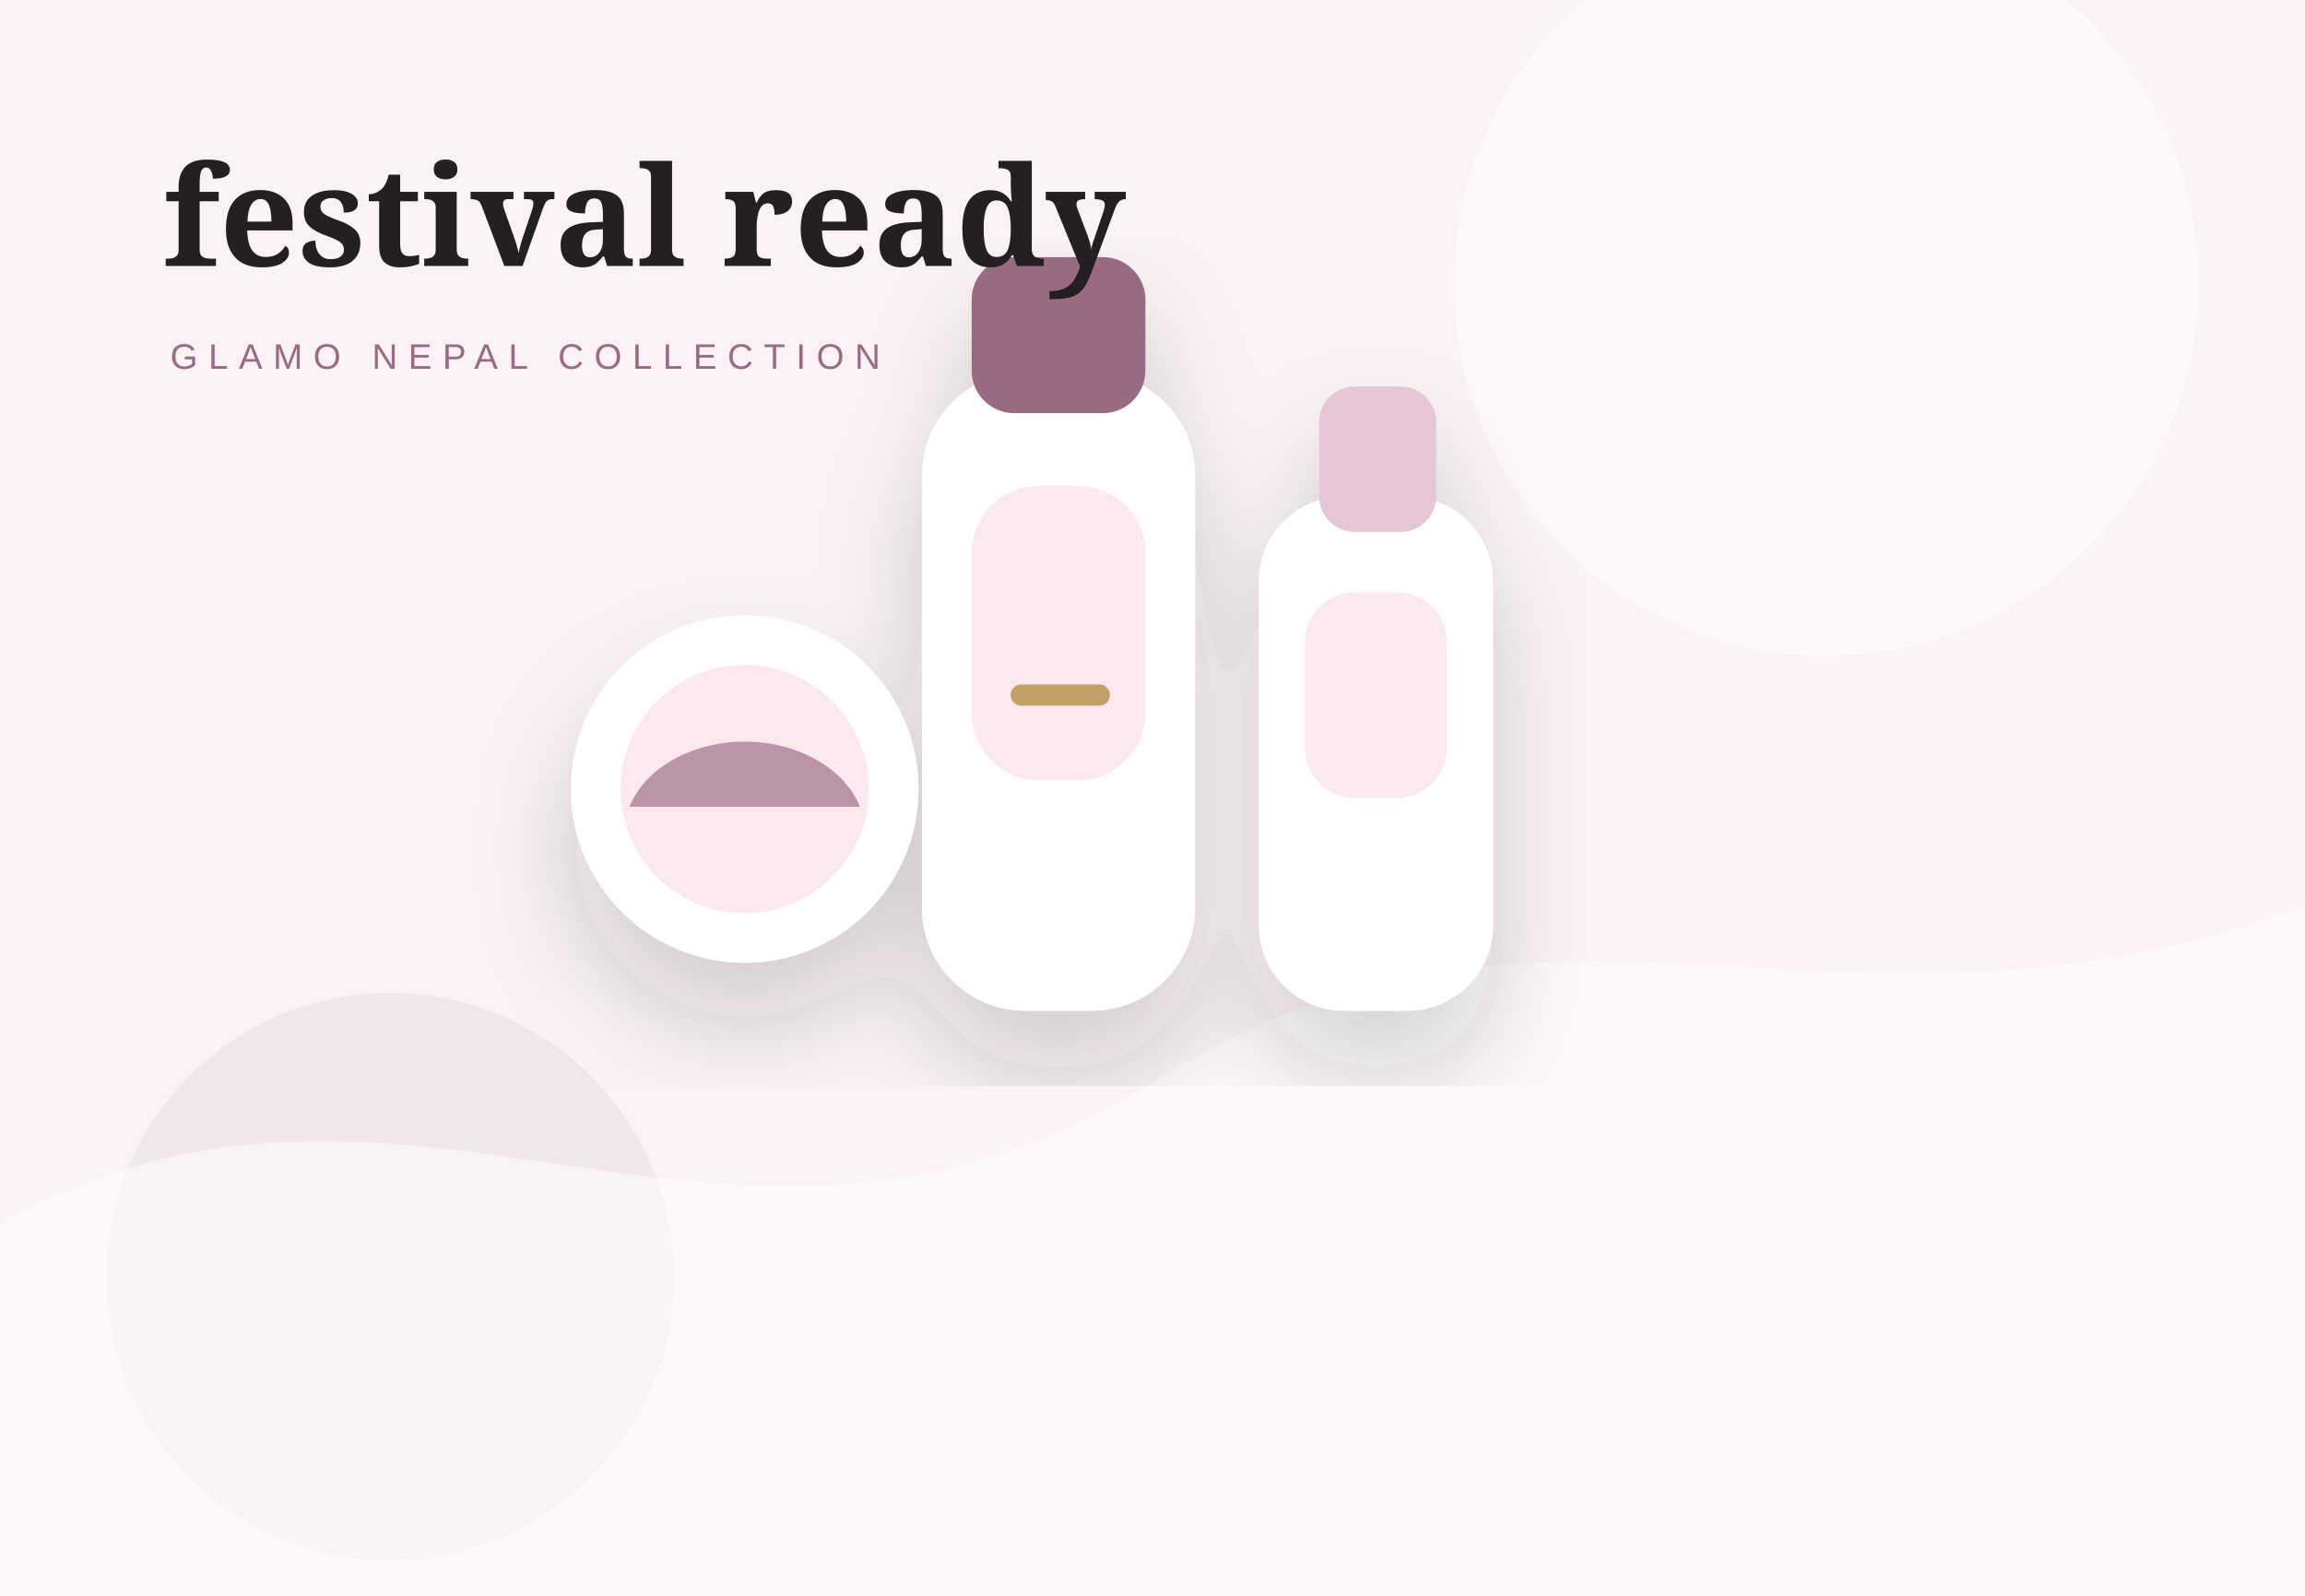
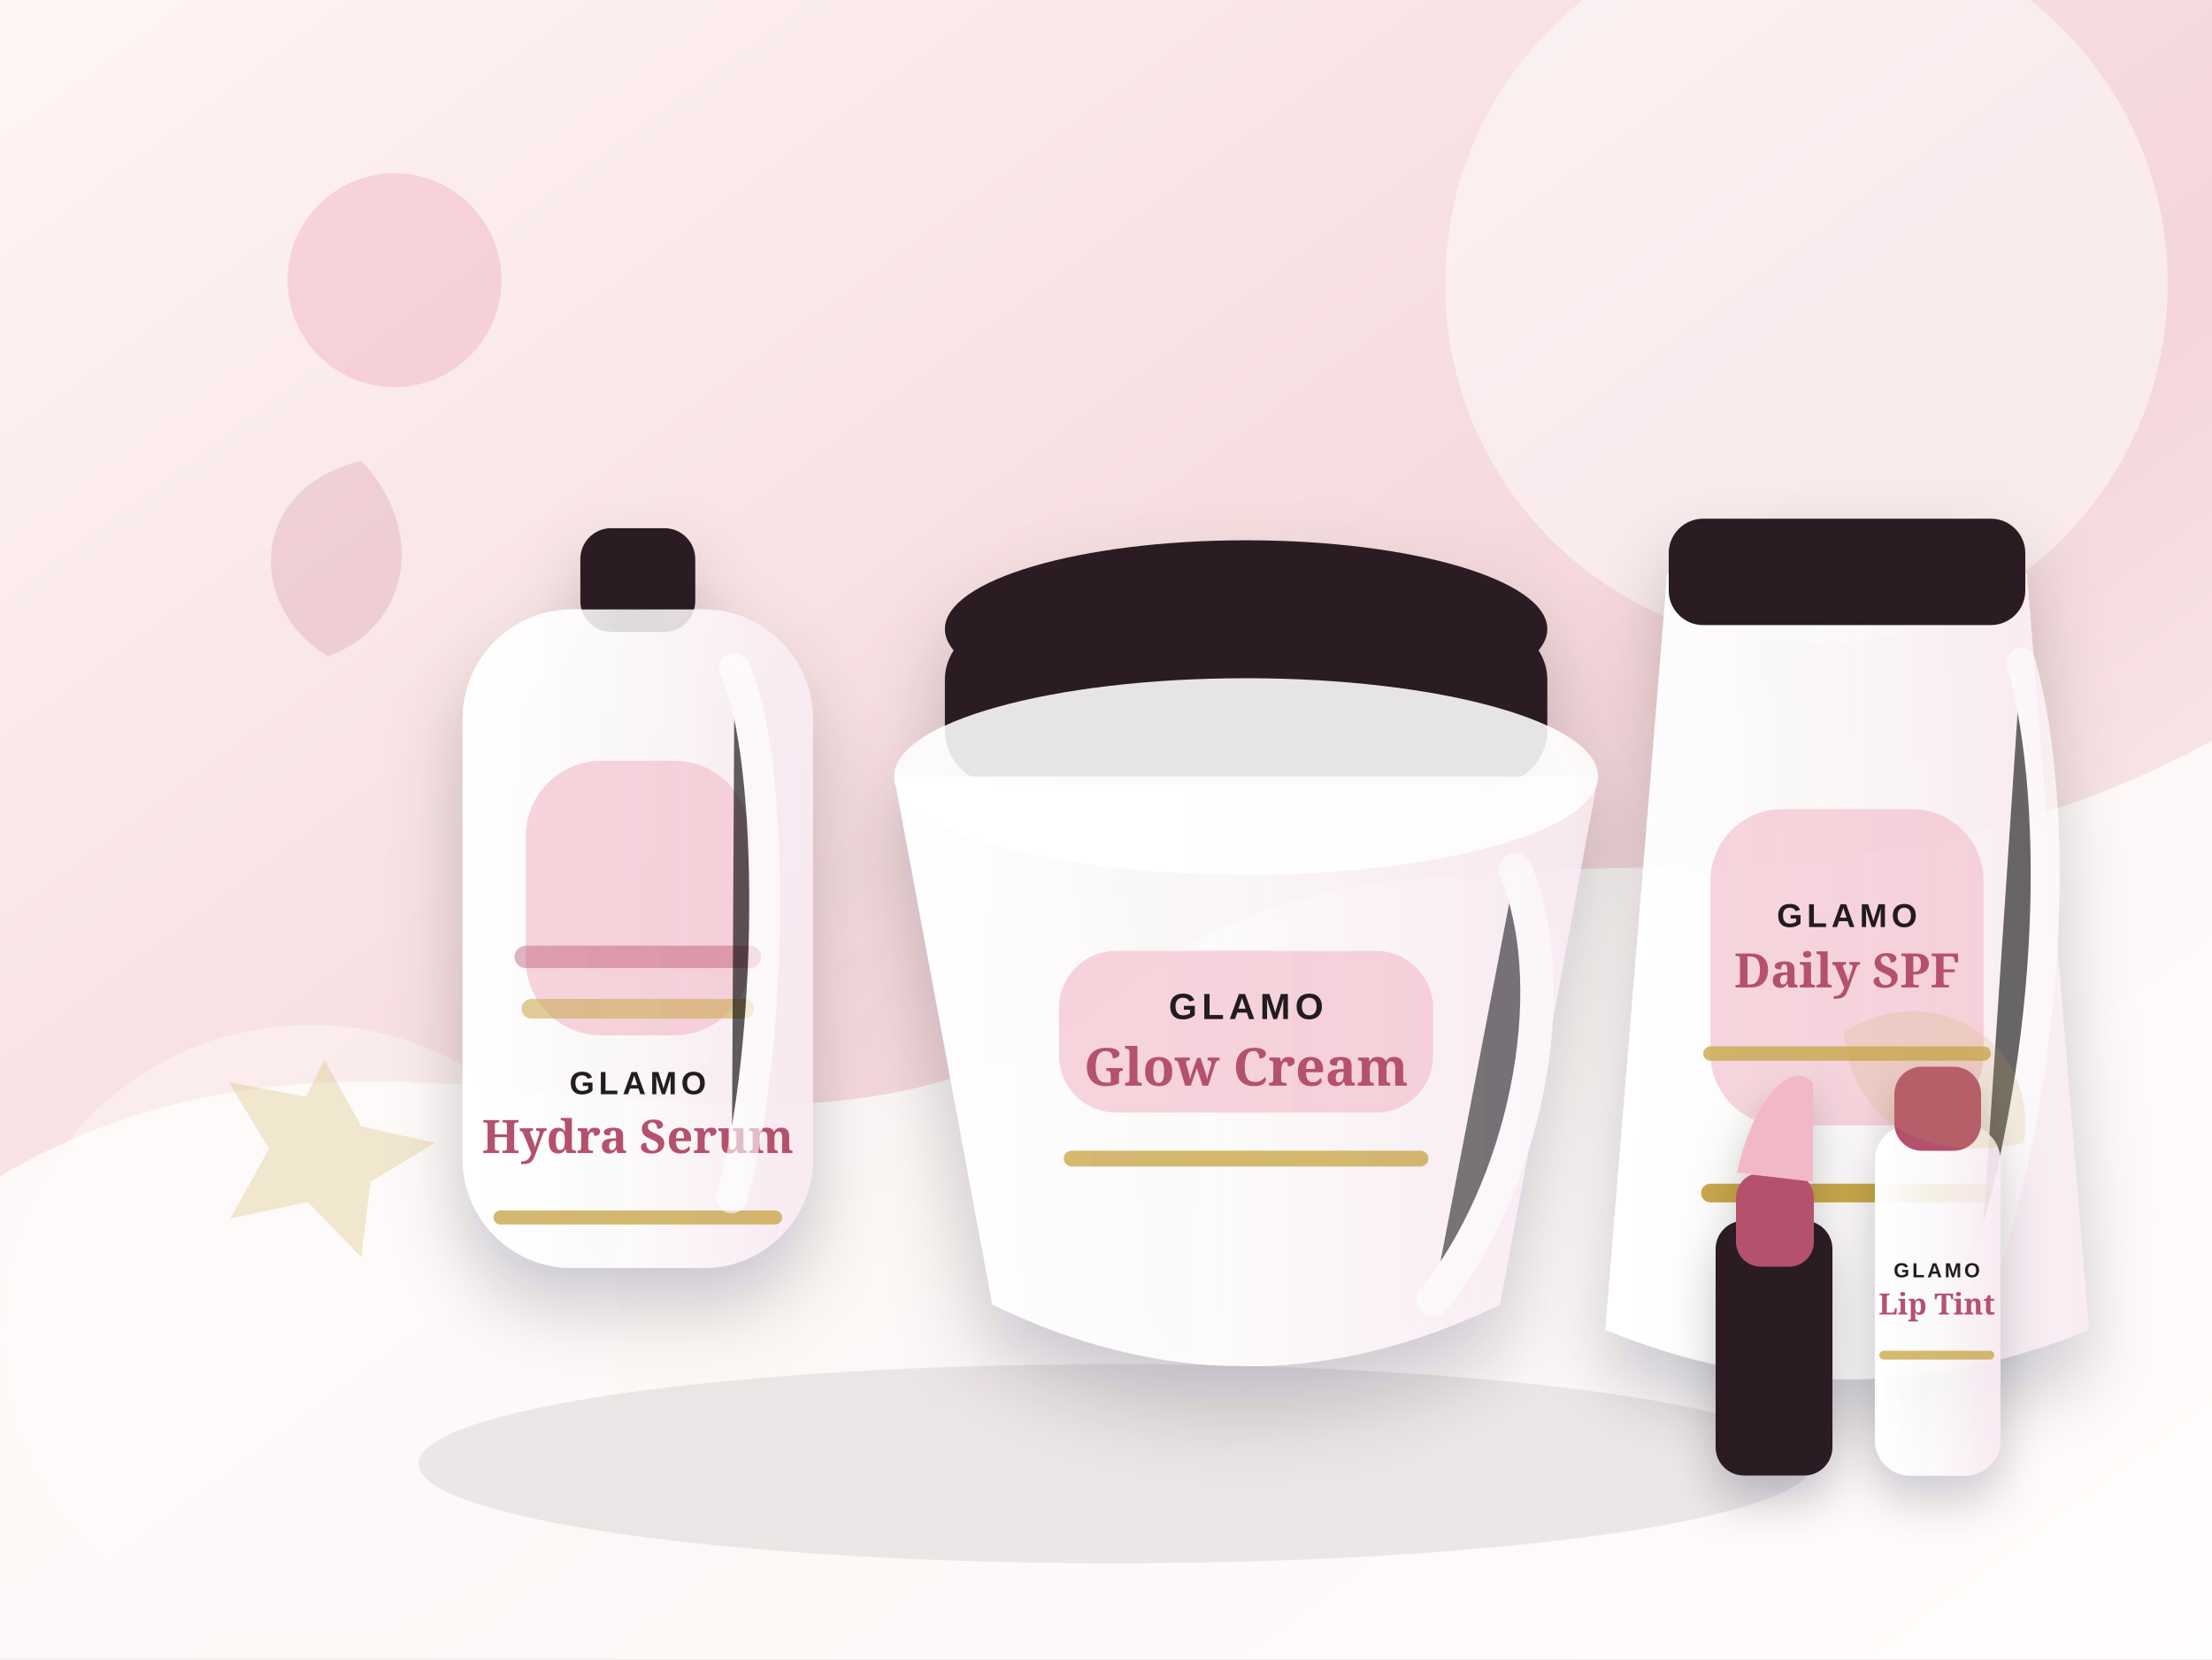
- <svg xmlns="http://www.w3.org/2000/svg" width="1300" height="900" viewBox="0 0 1300 900" role="img" aria-label="festival ready collection visual">
+ <svg xmlns="http://www.w3.org/2000/svg" width="1200" height="900" viewBox="0 0 1200 900" role="img" aria-label="Bridal beauty">
  <defs>
-     <filter id="s">
-       <feDropShadow dx="0" dy="34" stdDeviation="28" flood-color="#241F22" flood-opacity=".18" />
+     <linearGradient id="bg-editorial-bridal" x1="0" y1="0" x2="1" y2="1">
+       <stop offset="0" stop-color="#FFF6F4" />
+       <stop offset="0.58" stop-color="#F4D6DA" />
+       <stop offset="1" stop-color="#FFFDFC" />
+     </linearGradient>
+     <radialGradient id="halo-editorial-bridal" cx="63%" cy="26%" r="64%">
+       <stop offset="0" stop-color="#FFFFFF" stop-opacity="0.96" />
+       <stop offset="0.54" stop-color="#FFFFFF" stop-opacity="0.32" />
+       <stop offset="1" stop-color="#FFFFFF" stop-opacity="0" />
+     </radialGradient>
+     <linearGradient id="glass-editorial-bridal" x1="0" x2="1">
+       <stop offset="0" stop-color="#FFFFFF" stop-opacity="0.98" />
+       <stop offset="0.45" stop-color="#FFFFFF" stop-opacity="0.84" />
+       <stop offset="1" stop-color="#F9EAF2" stop-opacity="0.92" />
+     </linearGradient>
+     <filter id="shadow-editorial-bridal" x="-40%" y="-40%" width="180%" height="180%">
+       <feDropShadow dx="0" dy="28" stdDeviation="26" flood-color="#1A0A1E" flood-opacity="0.22" />
+     </filter>
+     <filter id="softshadow-editorial-bridal" x="-50%" y="-50%" width="200%" height="200%">
+       <feDropShadow dx="0" dy="16" stdDeviation="18" flood-color="#8B3A8F" flood-opacity="0.16" />
    </filter>
  </defs>
-   <rect width="1300" height="900" fill="#FFFDFC" />
-   <rect width="1300" height="900" fill="#F8EEF2" opacity=".78" />
-   <circle cx="1030" cy="160" r="210" fill="#fff" opacity=".55" />
-   <circle cx="220" cy="720" r="160" fill="#9A6B82" opacity=".09" />
-   <path d="M0 690 C230 560 410 760 650 610 C880 468 1040 610 1300 510 L1300 900 L0 900Z" fill="#fff" opacity=".50" />
-   <g filter="url(#s)">
-     <rect x="520" y="210" width="154" height="360" rx="58" fill="#fff" />
-     <rect x="548" y="274" width="98" height="166" rx="38" fill="#FBE9ED" />
-     <rect x="548" y="145" width="98" height="88" rx="24" fill="#9A6B82" />
-     <rect x="570" y="386" width="56" height="12" rx="6" fill="#C3A067" />
-     <rect x="710" y="280" width="132" height="290" rx="48" fill="#fff" />
-     <rect x="736" y="334" width="80" height="116" rx="28" fill="#FBE9ED" />
-     <rect x="744" y="218" width="66" height="82" rx="20" fill="#E5C6D4" />
-     <circle cx="420" cy="445" r="98" fill="#fff" />
-     <circle cx="420" cy="445" r="70" fill="#FBE9ED" />
-     <path d="M355 455 A68 52 0 0 1 485 455" fill="#9A6B82" opacity=".66" />
+   <rect width="1200" height="900" fill="url(#bg-editorial-bridal)" />
+   <circle cx="980" cy="154" r="196" fill="#FFFFFF" opacity="0.48" />
+   <circle cx="168" cy="724" r="168" fill="#FFFFFF" opacity="0.38" />
+   <circle cx="214" cy="152" r="58" fill="#F1B9C7" opacity="0.52" />
+   <path d="M0 638 C218 510 420 680 602 540 C770 410 958 532 1200 402 L1200 900 L0 900Z" fill="#FFFDFC" opacity=".84" />
+   <g transform="translate(-34 114) scale(.76)">
+     <g filter="url(#shadow-editorial-bridal)">
+       <rect x="459.0" y="227" width="82" height="74" rx="22" fill="#2A1A24" />
+       <rect x="375.0" y="285" width="250" height="470" rx="78" fill="url(#glass-editorial-bridal)" />
+       <rect x="420.0" y="393" width="160" height="196" rx="54" fill="#F1B9C7" opacity="0.60" />
+       <rect x="412.0" y="525" width="176" height="16" rx="8" fill="#B4516D" opacity="0.42" />
+       <rect x="417.0" y="563" width="166" height="14" rx="7" fill="#C9A84C" opacity="0.56" />
+       <text x="500" y="631" text-anchor="middle" font-family="DM Sans, Arial, sans-serif" font-size="23" font-weight="700" letter-spacing="3" fill="#241F22">GLAMO</text>
+       <text x="500" y="673" text-anchor="middle" font-family="Cormorant Garamond, Georgia, serif" font-size="33" font-weight="600" fill="#B4516D">Hydra Serum</text>
+       <line x1="402.0" y1="719" x2="598.0" y2="719" stroke="#C9A84C" stroke-width="10" stroke-linecap="round" opacity="0.8" />
+       <path d="M569.0 327 C599.0 391 597.0 601 567.0 705" stroke="#FFFFFF" stroke-width="22" stroke-linecap="round" opacity="0.62" />
+     </g>
  </g>
-   <text x="92" y="150" font-family="Georgia,serif" font-size="78" font-weight="700" fill="#241F22">festival ready</text>
-   <text x="96" y="208" font-family="Arial,sans-serif" font-size="20" letter-spacing="6" fill="#9A6B82">GLAMO NEPAL COLLECTION</text>
+   <g transform="translate(246 54) scale(.86)">
+     <g filter="url(#shadow-editorial-bridal)">
+       <ellipse cx="500" cy="334" rx="190" ry="56" fill="#2A1A24" />
+       <rect x="310" y="332" width="380" height="100" rx="34" fill="#2A1A24" />
+       <path d="M278 427 H722 L660 760 Q500 838 340 760 Z" fill="url(#glass-editorial-bridal)" />
+       <ellipse cx="500" cy="427" rx="222" ry="62" fill="#FFFFFF" opacity="0.88" />
+       <rect x="382" y="537" width="236" height="102" rx="36" fill="#F1B9C7" opacity="0.60" />
+       <text x="500" y="580" text-anchor="middle" font-family="DM Sans, Arial, sans-serif" font-size="23" font-weight="700" letter-spacing="3" fill="#241F22">GLAMO</text>
+       <text x="500" y="622" text-anchor="middle" font-family="Cormorant Garamond, Georgia, serif" font-size="33" font-weight="600" fill="#B4516D">Glow Cream</text>
+       <line x1="390.0" y1="668" x2="610.0" y2="668" stroke="#C9A84C" stroke-width="10" stroke-linecap="round" opacity="0.8" />
+       <path d="M670 486 C702 565 674 688 618 757" stroke="#FFFFFF" stroke-width="21" stroke-linecap="round" opacity="0.52" />
+     </g>
+   </g>
+   <g transform="translate(612 116) scale(.78)">
+     <g filter="url(#shadow-editorial-bridal)">
+       <path d="M375 250 H625 L668 776 Q500 845 332 776 Z" fill="url(#glass-editorial-bridal)" />
+       <rect x="376" y="212" width="248" height="74" rx="24" fill="#2A1A24" />
+       <rect x="405" y="414" width="190" height="220" rx="50" fill="#F1B9C7" opacity="0.58" />
+       <line x1="405" y1="681" x2="595" y2="681" stroke="#C9A84C" stroke-width="13" stroke-linecap="round" />
+       <text x="500" y="496" text-anchor="middle" font-family="DM Sans, Arial, sans-serif" font-size="23" font-weight="700" letter-spacing="3" fill="#241F22">GLAMO</text>
+       <text x="500" y="538" text-anchor="middle" font-family="Cormorant Garamond, Georgia, serif" font-size="33" font-weight="600" fill="#B4516D">Daily SPF</text>
+       <line x1="405.0" y1="584" x2="595.0" y2="584" stroke="#C9A84C" stroke-width="10" stroke-linecap="round" opacity="0.8" />
+       <path d="M621 312 C650 416 642 598 592 745" stroke="#FFFFFF" stroke-width="20" stroke-linecap="round" opacity="0.58" />
+     </g>
+   </g>
+   <g transform="translate(756 426) scale(.48)">
+     <g filter="url(#shadow-editorial-bridal)">
+       <rect x="364" y="492" width="132" height="288" rx="32" fill="#2A1A24" />
+       <rect x="387" y="438" width="88" height="106" rx="28" fill="#B4516D" />
+       <path d="M388 438 C405 358 448 308 474 336 L474 448 Z" fill="#F1B9C7" />
+       <rect x="544" y="384" width="142" height="396" rx="40" fill="url(#glass-editorial-bridal)" />
+       <rect x="566" y="318" width="98" height="95" rx="31" fill="#B4516D" />
+       <text x="614" y="556" text-anchor="middle" font-family="DM Sans, Arial, sans-serif" font-size="23" font-weight="700" letter-spacing="3" fill="#241F22">GLAMO</text>
+       <text x="614" y="598" text-anchor="middle" font-family="Cormorant Garamond, Georgia, serif" font-size="33" font-weight="600" fill="#B4516D">Lip Tint</text>
+       <line x1="554.0" y1="644" x2="674.0" y2="644" stroke="#C9A84C" stroke-width="10" stroke-linecap="round" opacity="0.8" />
+     </g>
+   </g>
+   <ellipse cx="605" cy="794" rx="378" ry="54" fill="#1A0A1E" opacity=".08" />
+   <g opacity=".62">
+     <path d="M178 356 C134 330 134 265 196 250 C232 288 222 340 178 356Z" fill="#B4516D" opacity=".28" />
+     <path d="M1000 560 C1046 530 1106 562 1098 620 C1044 632 1004 607 1000 560Z" fill="#C9A84C" opacity=".27" />
+     <path d="M176 575 l20 36 40 9 -35 21 -5 41 -29 -30 -42 9 21 -38 -22 -36 42 8z" fill="#C9A84C" opacity=".40" />
+   </g>
</svg>
